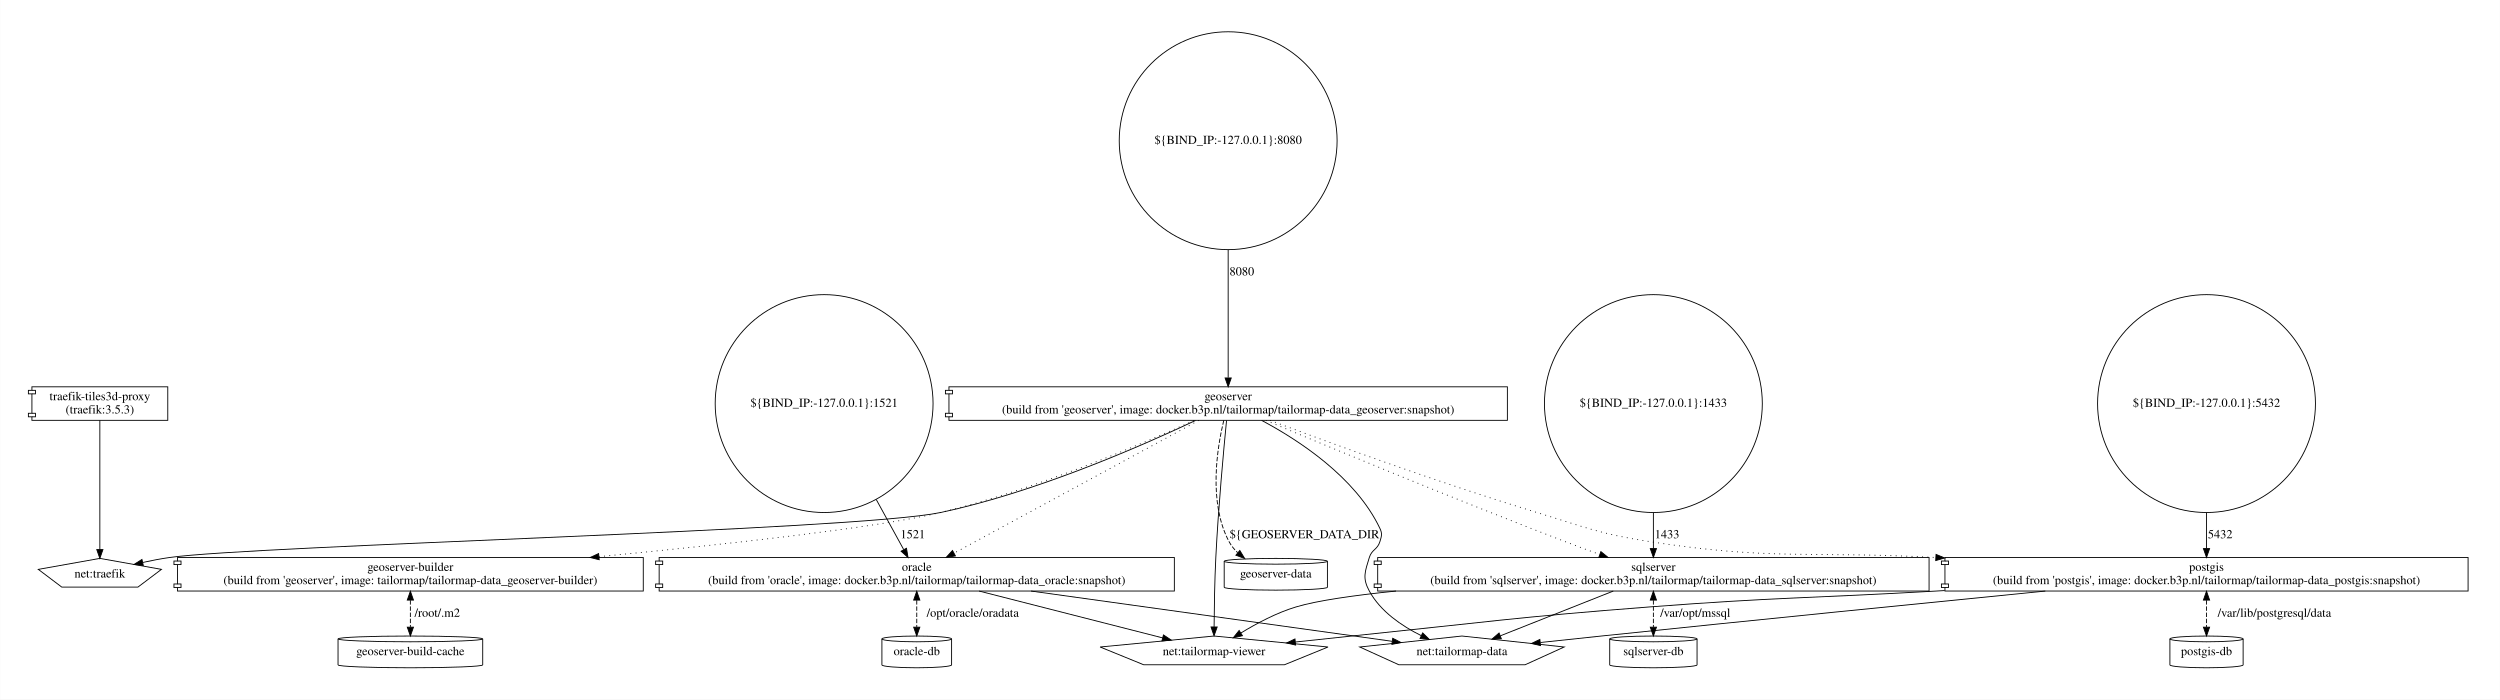
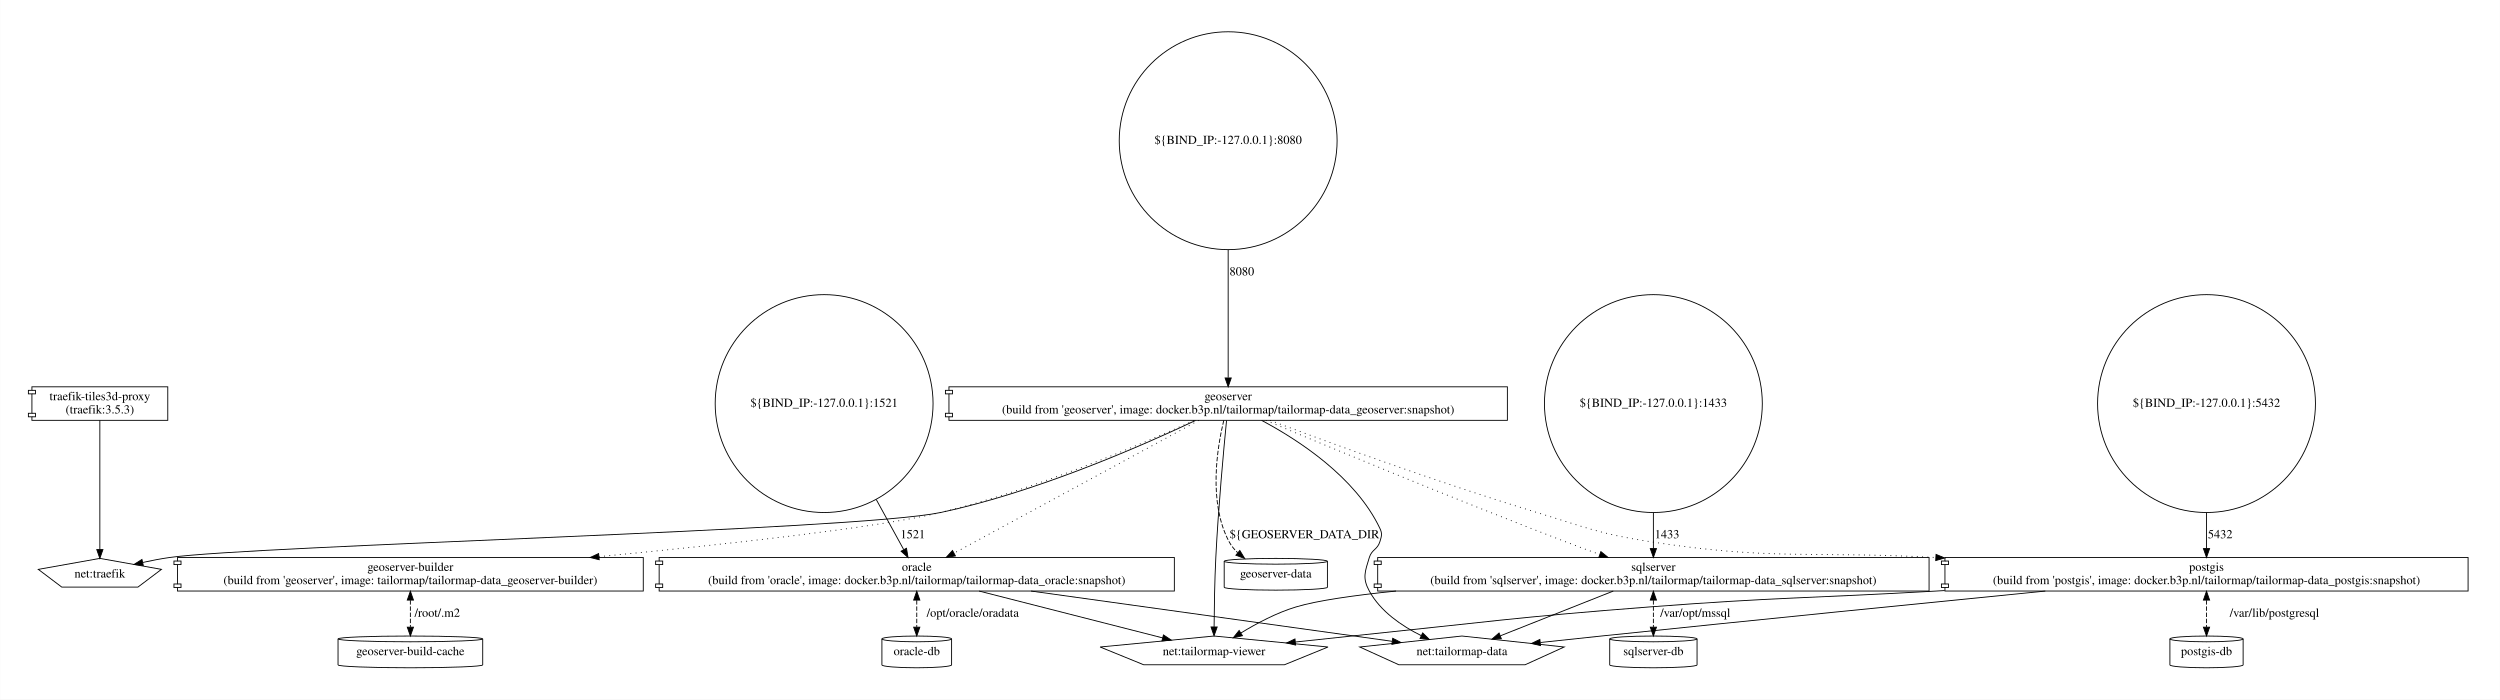
<svg xmlns="http://www.w3.org/2000/svg" width="2834pt" height="793pt" viewBox="0.00 0.00 2833.50 792.96">
  <g id="graph0" class="graph" transform="scale(1 1) rotate(0) translate(36 756.96)">
    <polygon fill="white" stroke="transparent" points="-36,36 -36,-756.96 2797.5,-756.96 2797.5,36 -36,36" />
    <g id="node1" class="node">
      <polygon fill="none" stroke="black" points="2761.5,-125 2168.5,-125 2168.5,-121 2164.5,-121 2164.5,-117 2168.5,-117 2168.5,-95 2164.5,-95 2164.5,-91 2168.5,-91 2168.5,-87 2761.5,-87 2761.5,-125" />
      <polyline fill="none" stroke="black" points="2168.5,-121 2172.5,-121 2172.5,-117 2168.5,-117 " />
      <polyline fill="none" stroke="black" points="2168.5,-95 2172.5,-95 2172.5,-91 2168.5,-91 " />
      <text text-anchor="middle" x="2465" y="-109.8" font-family="Times,serif" font-size="14.00">postgis</text>
      <text text-anchor="middle" x="2465" y="-94.8" font-family="Times,serif" font-size="14.00">(build from 'postgis', image: docker.b3p.nl/tailormap/tailormap-data_postgis:snapshot)</text>
    </g>
    <g id="node2" class="node">
      <polygon fill="none" stroke="black" points="1736.87,-23.56 1621,-36 1505.13,-23.56 1549.39,-3.44 1692.61,-3.44 1736.87,-23.56" />
      <text text-anchor="middle" x="1621" y="-14.3" font-family="Times,serif" font-size="14.00">net:tailormap-data</text>
    </g>
    <g id="edge1" class="edge">
      <path fill="none" stroke="black" d="M2282.25,-86.97C2144.03,-73.24 1949.55,-53.75 1779,-36 1756.63,-33.67 1732.49,-31.1 1709.97,-28.68" />
      <polygon fill="black" stroke="black" points="1710.07,-25.17 1699.75,-27.58 1709.32,-32.13 1710.07,-25.17" />
    </g>
    <g id="node3" class="node">
      <polygon fill="none" stroke="black" points="1469.19,-23.56 1340,-36 1210.81,-23.56 1260.16,-3.44 1419.84,-3.44 1469.19,-23.56" />
      <text text-anchor="middle" x="1340" y="-14.3" font-family="Times,serif" font-size="14.00">net:tailormap-viewer</text>
    </g>
    <g id="edge2" class="edge">
      <path fill="none" stroke="black" d="M2168.21,-87.53C2165.13,-87.35 2162.05,-87.17 2159,-87 2014.57,-78.75 1978.24,-80.03 1834,-69 1683.5,-57.49 1646.14,-51.51 1496,-36 1475.39,-33.87 1453.26,-31.51 1432.32,-29.23" />
      <polygon fill="black" stroke="black" points="1432.48,-25.73 1422.16,-28.13 1431.72,-32.69 1432.48,-25.73" />
    </g>
    <g id="node4" class="node">
      <path fill="none" stroke="black" d="M2506.5,-32.73C2506.5,-34.53 2487.9,-36 2465,-36 2442.1,-36 2423.5,-34.53 2423.5,-32.73 2423.5,-32.73 2423.5,-3.27 2423.5,-3.27 2423.5,-1.47 2442.1,0 2465,0 2487.9,0 2506.5,-1.47 2506.5,-3.27 2506.5,-3.27 2506.5,-32.73 2506.5,-32.73" />
      <path fill="none" stroke="black" d="M2506.5,-32.73C2506.5,-30.92 2487.9,-29.45 2465,-29.45 2442.1,-29.45 2423.5,-30.92 2423.5,-32.73" />
      <text text-anchor="middle" x="2465" y="-14.3" font-family="Times,serif" font-size="14.00">postgis-db</text>
    </g>
    <g id="edge3" class="edge">
      <path fill="none" stroke="black" stroke-dasharray="5,2" d="M2465,-76.58C2465,-66.83 2465,-55.95 2465,-46.3" />
      <polygon fill="black" stroke="black" points="2461.5,-76.76 2465,-86.76 2468.5,-76.76 2461.5,-76.76" />
      <polygon fill="black" stroke="black" points="2468.5,-46.04 2465,-36.04 2461.5,-46.04 2468.5,-46.04" />
-       <text text-anchor="middle" x="2542" y="-57.8" font-family="Times,serif" font-size="14.00">/var/lib/postgresql/data</text>
+       <text text-anchor="middle" x="2542" y="-57.8" font-family="Times,serif" font-size="14.00">/var/lib/postgresql</text>
    </g>
    <g id="node5" class="node">
      <ellipse fill="none" stroke="black" cx="2465" cy="-299.49" rx="123.48" ry="123.48" />
      <text text-anchor="middle" x="2465" y="-295.79" font-family="Times,serif" font-size="14.00">${BIND_IP:-127.0.0.1}:5432</text>
    </g>
    <g id="edge4" class="edge">
      <path fill="none" stroke="black" d="M2465,-175.86C2465,-160.8 2465,-146.71 2465,-135.24" />
      <polygon fill="black" stroke="black" points="2468.5,-135.11 2465,-125.11 2461.5,-135.11 2468.5,-135.11" />
      <text text-anchor="middle" x="2480.5" y="-146.8" font-family="Times,serif" font-size="14.00">5432</text>
    </g>
    <g id="node6" class="node">
      <polygon fill="none" stroke="black" points="2150.5,-125 1525.5,-125 1525.5,-121 1521.5,-121 1521.5,-117 1525.5,-117 1525.5,-95 1521.5,-95 1521.5,-91 1525.5,-91 1525.5,-87 2150.5,-87 2150.5,-125" />
      <polyline fill="none" stroke="black" points="1525.5,-121 1529.5,-121 1529.5,-117 1525.5,-117 " />
      <polyline fill="none" stroke="black" points="1525.5,-95 1529.5,-95 1529.5,-91 1525.5,-91 " />
      <text text-anchor="middle" x="1838" y="-109.8" font-family="Times,serif" font-size="14.00">sqlserver</text>
      <text text-anchor="middle" x="1838" y="-94.8" font-family="Times,serif" font-size="14.00">(build from 'sqlserver', image: docker.b3p.nl/tailormap/tailormap-data_sqlserver:snapshot)</text>
    </g>
    <g id="edge5" class="edge">
      <path fill="none" stroke="black" d="M1792.51,-86.97C1754.86,-72.05 1701.72,-50.99 1664.61,-36.28" />
      <polygon fill="black" stroke="black" points="1665.65,-32.93 1655.06,-32.5 1663.07,-39.44 1665.65,-32.93" />
    </g>
    <g id="edge6" class="edge">
      <path fill="none" stroke="black" d="M1546.28,-86.98C1498.55,-82.12 1456.92,-76.16 1433,-69 1410.87,-62.37 1387.99,-50.15 1370.46,-39.45" />
      <polygon fill="black" stroke="black" points="1372.15,-36.38 1361.81,-34.03 1368.43,-42.31 1372.15,-36.38" />
    </g>
    <g id="node7" class="node">
      <path fill="none" stroke="black" d="M1887.5,-32.73C1887.5,-34.53 1865.31,-36 1838,-36 1810.69,-36 1788.5,-34.53 1788.5,-32.73 1788.5,-32.73 1788.5,-3.27 1788.5,-3.27 1788.5,-1.47 1810.69,0 1838,0 1865.31,0 1887.5,-1.47 1887.5,-3.27 1887.5,-3.27 1887.5,-32.73 1887.5,-32.73" />
      <path fill="none" stroke="black" d="M1887.5,-32.73C1887.5,-30.92 1865.31,-29.45 1838,-29.45 1810.69,-29.45 1788.5,-30.92 1788.5,-32.73" />
      <text text-anchor="middle" x="1838" y="-14.3" font-family="Times,serif" font-size="14.00">sqlserver-db</text>
    </g>
    <g id="edge7" class="edge">
      <path fill="none" stroke="black" stroke-dasharray="5,2" d="M1838,-76.58C1838,-66.83 1838,-55.95 1838,-46.3" />
      <polygon fill="black" stroke="black" points="1834.5,-76.76 1838,-86.76 1841.5,-76.76 1834.5,-76.76" />
      <polygon fill="black" stroke="black" points="1841.5,-46.04 1838,-36.04 1834.5,-46.04 1841.5,-46.04" />
      <text text-anchor="middle" x="1885.5" y="-57.8" font-family="Times,serif" font-size="14.00">/var/opt/mssql</text>
    </g>
    <g id="node8" class="node">
      <ellipse fill="none" stroke="black" cx="1838" cy="-299.49" rx="123.48" ry="123.48" />
      <text text-anchor="middle" x="1838" y="-295.79" font-family="Times,serif" font-size="14.00">${BIND_IP:-127.0.0.1}:1433</text>
    </g>
    <g id="edge8" class="edge">
      <path fill="none" stroke="black" d="M1838,-175.86C1838,-160.8 1838,-146.71 1838,-135.24" />
      <polygon fill="black" stroke="black" points="1841.5,-135.11 1838,-125.11 1834.5,-135.11 1841.5,-135.11" />
      <text text-anchor="middle" x="1853.5" y="-146.8" font-family="Times,serif" font-size="14.00">1433</text>
    </g>
    <g id="node9" class="node">
      <polygon fill="none" stroke="black" points="1295,-125 711,-125 711,-121 707,-121 707,-117 711,-117 711,-95 707,-95 707,-91 711,-91 711,-87 1295,-87 1295,-125" />
      <polyline fill="none" stroke="black" points="711,-121 715,-121 715,-117 711,-117 " />
      <polyline fill="none" stroke="black" points="711,-95 715,-95 715,-91 711,-91 " />
      <text text-anchor="middle" x="1003" y="-109.8" font-family="Times,serif" font-size="14.00">oracle</text>
      <text text-anchor="middle" x="1003" y="-94.8" font-family="Times,serif" font-size="14.00">(build from 'oracle', image: docker.b3p.nl/tailormap/tailormap-data_oracle:snapshot)</text>
    </g>
    <g id="edge9" class="edge">
      <path fill="none" stroke="black" d="M1132.55,-86.97C1256.21,-69.76 1438.54,-44.39 1541.89,-30.01" />
      <polygon fill="black" stroke="black" points="1542.52,-33.45 1551.95,-28.61 1541.56,-26.52 1542.52,-33.45" />
    </g>
    <g id="edge10" class="edge">
      <path fill="none" stroke="black" d="M1073.65,-86.97C1135.41,-71.21 1224.01,-48.6 1281.77,-33.86" />
      <polygon fill="black" stroke="black" points="1282.65,-37.25 1291.48,-31.38 1280.92,-30.46 1282.65,-37.25" />
    </g>
    <g id="node10" class="node">
      <path fill="none" stroke="black" d="M1042.5,-32.73C1042.5,-34.53 1024.8,-36 1003,-36 981.2,-36 963.5,-34.53 963.5,-32.73 963.5,-32.73 963.5,-3.27 963.5,-3.27 963.5,-1.47 981.2,0 1003,0 1024.8,0 1042.5,-1.47 1042.5,-3.27 1042.5,-3.27 1042.5,-32.73 1042.5,-32.73" />
      <path fill="none" stroke="black" d="M1042.5,-32.73C1042.5,-30.92 1024.8,-29.45 1003,-29.45 981.2,-29.45 963.5,-30.92 963.5,-32.73" />
      <text text-anchor="middle" x="1003" y="-14.3" font-family="Times,serif" font-size="14.00">oracle-db</text>
    </g>
    <g id="edge11" class="edge">
      <path fill="none" stroke="black" stroke-dasharray="5,2" d="M1003,-76.58C1003,-66.83 1003,-55.95 1003,-46.3" />
      <polygon fill="black" stroke="black" points="999.5,-76.76 1003,-86.76 1006.5,-76.76 999.5,-76.76" />
      <polygon fill="black" stroke="black" points="1006.5,-46.04 1003,-36.04 999.5,-46.04 1006.5,-46.04" />
      <text text-anchor="middle" x="1066.5" y="-57.8" font-family="Times,serif" font-size="14.00">/opt/oracle/oradata</text>
    </g>
    <g id="node11" class="node">
      <ellipse fill="none" stroke="black" cx="898" cy="-299.49" rx="123.48" ry="123.48" />
      <text text-anchor="middle" x="898" y="-295.79" font-family="Times,serif" font-size="14.00">${BIND_IP:-127.0.0.1}:1521</text>
    </g>
    <g id="edge12" class="edge">
      <path fill="none" stroke="black" d="M957.1,-190.71C968.68,-169.58 979.83,-149.25 988.24,-133.91" />
      <polygon fill="black" stroke="black" points="991.36,-135.5 993.1,-125.05 985.23,-132.13 991.36,-135.5" />
      <text text-anchor="middle" x="998.5" y="-146.8" font-family="Times,serif" font-size="14.00">1521</text>
    </g>
    <g id="node12" class="node">
      <polygon fill="none" stroke="black" points="693,-125 165,-125 165,-121 161,-121 161,-117 165,-117 165,-95 161,-95 161,-91 165,-91 165,-87 693,-87 693,-125" />
      <polyline fill="none" stroke="black" points="165,-121 169,-121 169,-117 165,-117 " />
      <polyline fill="none" stroke="black" points="165,-95 169,-95 169,-91 165,-91 " />
      <text text-anchor="middle" x="429" y="-109.8" font-family="Times,serif" font-size="14.00">geoserver-builder</text>
      <text text-anchor="middle" x="429" y="-94.8" font-family="Times,serif" font-size="14.00">(build from 'geoserver', image: tailormap/tailormap-data_geoserver-builder)</text>
    </g>
    <g id="node13" class="node">
      <path fill="none" stroke="black" d="M511,-32.73C511,-34.53 474.25,-36 429,-36 383.75,-36 347,-34.53 347,-32.73 347,-32.73 347,-3.27 347,-3.27 347,-1.47 383.75,0 429,0 474.25,0 511,-1.47 511,-3.27 511,-3.27 511,-32.73 511,-32.73" />
      <path fill="none" stroke="black" d="M511,-32.73C511,-30.92 474.25,-29.45 429,-29.45 383.75,-29.45 347,-30.92 347,-32.73" />
      <text text-anchor="middle" x="429" y="-14.3" font-family="Times,serif" font-size="14.00">geoserver-build-cache</text>
    </g>
    <g id="edge13" class="edge">
      <path fill="none" stroke="black" stroke-dasharray="5,2" d="M429,-76.58C429,-66.83 429,-55.95 429,-46.3" />
      <polygon fill="black" stroke="black" points="425.5,-76.76 429,-86.76 432.5,-76.76 425.5,-76.76" />
      <polygon fill="black" stroke="black" points="432.5,-46.04 429,-36.04 425.5,-46.04 432.5,-46.04" />
      <text text-anchor="middle" x="459.5" y="-57.8" font-family="Times,serif" font-size="14.00">/root/.m2</text>
    </g>
    <g id="node14" class="node">
      <polygon fill="none" stroke="black" points="1672.5,-318.49 1039.5,-318.49 1039.5,-314.49 1035.5,-314.49 1035.5,-310.49 1039.5,-310.49 1039.5,-288.49 1035.5,-288.49 1035.5,-284.49 1039.5,-284.49 1039.5,-280.49 1672.5,-280.49 1672.5,-318.49" />
      <polyline fill="none" stroke="black" points="1039.5,-314.49 1043.5,-314.49 1043.5,-310.49 1039.5,-310.49 " />
      <polyline fill="none" stroke="black" points="1039.5,-288.49 1043.5,-288.49 1043.5,-284.49 1039.5,-284.49 " />
      <text text-anchor="middle" x="1356" y="-303.29" font-family="Times,serif" font-size="14.00">geoserver</text>
      <text text-anchor="middle" x="1356" y="-288.29" font-family="Times,serif" font-size="14.00">(build from 'geoserver', image: docker.b3p.nl/tailormap/tailormap-data_geoserver:snapshot)</text>
    </g>
    <g id="edge20" class="edge">
      <path fill="none" stroke="black" stroke-dasharray="1,5" d="M1403.42,-280.46C1470.32,-255.36 1596.49,-209.21 1706,-176 1762.22,-158.95 1775.94,-152 1834,-143 1973.75,-121.33 2012.83,-132.71 2158.03,-125.03" />
      <polygon fill="black" stroke="black" points="2158.42,-128.52 2168.21,-124.47 2158.04,-121.53 2158.42,-128.52" />
    </g>
    <g id="edge14" class="edge">
      <path fill="none" stroke="black" d="M1393.9,-280.45C1435.62,-258.24 1500.4,-216.17 1528,-158 1530.86,-151.98 1529.93,-149.38 1528,-143 1525.21,-133.8 1518.79,-134.2 1516,-125 1511.11,-108.84 1507.93,-101.84 1516,-87 1528.57,-63.88 1552.77,-47.41 1574.77,-36.48" />
      <polygon fill="black" stroke="black" points="1576.47,-39.55 1584.03,-32.12 1573.49,-33.21 1576.47,-39.55" />
    </g>
    <g id="edge15" class="edge">
      <path fill="none" stroke="black" d="M1354.16,-280.28C1351.05,-248.71 1344.82,-181.74 1342,-125 1340.67,-98.27 1340.21,-67.7 1340.05,-46.28" />
      <polygon fill="black" stroke="black" points="1343.55,-46.25 1340,-36.27 1336.55,-46.29 1343.55,-46.25" />
    </g>
    <g id="edge22" class="edge">
      <path fill="none" stroke="black" stroke-dasharray="1,5" d="M1398.74,-280.42C1469.12,-250.83 1613.98,-190.54 1738,-143 1750.56,-138.18 1764.08,-133.19 1776.99,-128.51" />
      <polygon fill="black" stroke="black" points="1778.5,-131.69 1786.72,-125 1776.13,-125.1 1778.5,-131.69" />
    </g>
    <g id="edge21" class="edge">
      <path fill="none" stroke="black" stroke-dasharray="1,5" d="M1322.79,-280.47C1258.4,-245.55 1116.68,-168.67 1045.52,-130.07" />
      <polygon fill="black" stroke="black" points="1046.84,-126.8 1036.38,-125.11 1043.5,-132.95 1046.84,-126.8" />
    </g>
    <g id="edge19" class="edge">
      <path fill="none" stroke="black" stroke-dasharray="1,5" d="M1317.34,-280.4C1257.27,-253.12 1137.26,-201.89 1030,-176 958.46,-158.73 785.15,-139.69 642.93,-126" />
      <polygon fill="black" stroke="black" points="643.03,-122.49 632.74,-125.02 642.36,-129.46 643.03,-122.49" />
    </g>
    <g id="node15" class="node">
      <polygon fill="none" stroke="black" points="146.79,-111.56 77,-124 7.21,-111.56 33.87,-91.44 120.13,-91.44 146.79,-111.56" />
      <text text-anchor="middle" x="77" y="-102.3" font-family="Times,serif" font-size="14.00">net:traefik</text>
    </g>
    <g id="edge16" class="edge">
      <path fill="none" stroke="black" d="M1318.97,-280.35C1259.63,-252.25 1138.83,-199.07 1030,-176 934.84,-155.83 252.31,-138.69 156,-125 146.08,-123.59 135.56,-121.57 125.54,-119.39" />
      <polygon fill="black" stroke="black" points="126.26,-115.96 115.74,-117.17 124.72,-122.79 126.26,-115.96" />
    </g>
    <g id="node16" class="node">
      <path fill="none" stroke="black" d="M1468.5,-120.73C1468.5,-122.53 1442.28,-124 1410,-124 1377.72,-124 1351.5,-122.53 1351.5,-120.73 1351.5,-120.73 1351.5,-91.27 1351.5,-91.27 1351.5,-89.47 1377.72,-88 1410,-88 1442.28,-88 1468.5,-89.47 1468.5,-91.27 1468.5,-91.27 1468.5,-120.73 1468.5,-120.73" />
      <path fill="none" stroke="black" d="M1468.5,-120.73C1468.5,-118.92 1442.28,-117.45 1410,-117.45 1377.72,-117.45 1351.5,-118.92 1351.5,-120.73" />
      <text text-anchor="middle" x="1410" y="-102.3" font-family="Times,serif" font-size="14.00">geoserver-data</text>
    </g>
    <g id="edge17" class="edge">
      <path fill="none" stroke="black" stroke-dasharray="5,2" d="M1351,-280.4C1343.65,-249.97 1333.23,-187.53 1357,-143 1359.49,-138.34 1362.88,-134.16 1366.76,-130.46" />
      <polygon fill="black" stroke="black" points="1369.21,-132.97 1374.69,-123.91 1364.75,-127.58 1369.21,-132.97" />
      <text text-anchor="middle" x="1442.5" y="-146.8" font-family="Times,serif" font-size="14.00">${GEOSERVER_DATA_DIR</text>
    </g>
    <g id="node17" class="node">
      <ellipse fill="none" stroke="black" cx="1356" cy="-597.47" rx="123.48" ry="123.48" />
      <text text-anchor="middle" x="1356" y="-593.77" font-family="Times,serif" font-size="14.00">${BIND_IP:-127.0.0.1}:8080</text>
    </g>
    <g id="edge18" class="edge">
      <path fill="none" stroke="black" d="M1356,-473.94C1356,-420.51 1356,-362.5 1356,-328.94" />
      <polygon fill="black" stroke="black" points="1359.5,-328.54 1356,-318.54 1352.5,-328.54 1359.5,-328.54" />
      <text text-anchor="middle" x="1371.5" y="-444.78" font-family="Times,serif" font-size="14.00">8080</text>
    </g>
    <g id="node18" class="node">
      <polygon fill="none" stroke="black" points="154,-318.49 0,-318.49 0,-314.49 -4,-314.49 -4,-310.49 0,-310.49 0,-288.49 -4,-288.49 -4,-284.49 0,-284.49 0,-280.49 154,-280.49 154,-318.49" />
      <polyline fill="none" stroke="black" points="0,-314.49 4,-314.49 4,-310.49 0,-310.49 " />
      <polyline fill="none" stroke="black" points="0,-288.49 4,-288.49 4,-284.49 0,-284.49 " />
      <text text-anchor="middle" x="77" y="-303.29" font-family="Times,serif" font-size="14.00">traefik-tiles3d-proxy</text>
      <text text-anchor="middle" x="77" y="-288.29" font-family="Times,serif" font-size="14.00">(traefik:3.5.3)</text>
    </g>
    <g id="edge23" class="edge">
      <path fill="none" stroke="black" d="M77,-280.47C77,-246.7 77,-173.71 77,-134.02" />
      <polygon fill="black" stroke="black" points="80.5,-134 77,-124 73.5,-134 80.5,-134" />
    </g>
  </g>
</svg>
